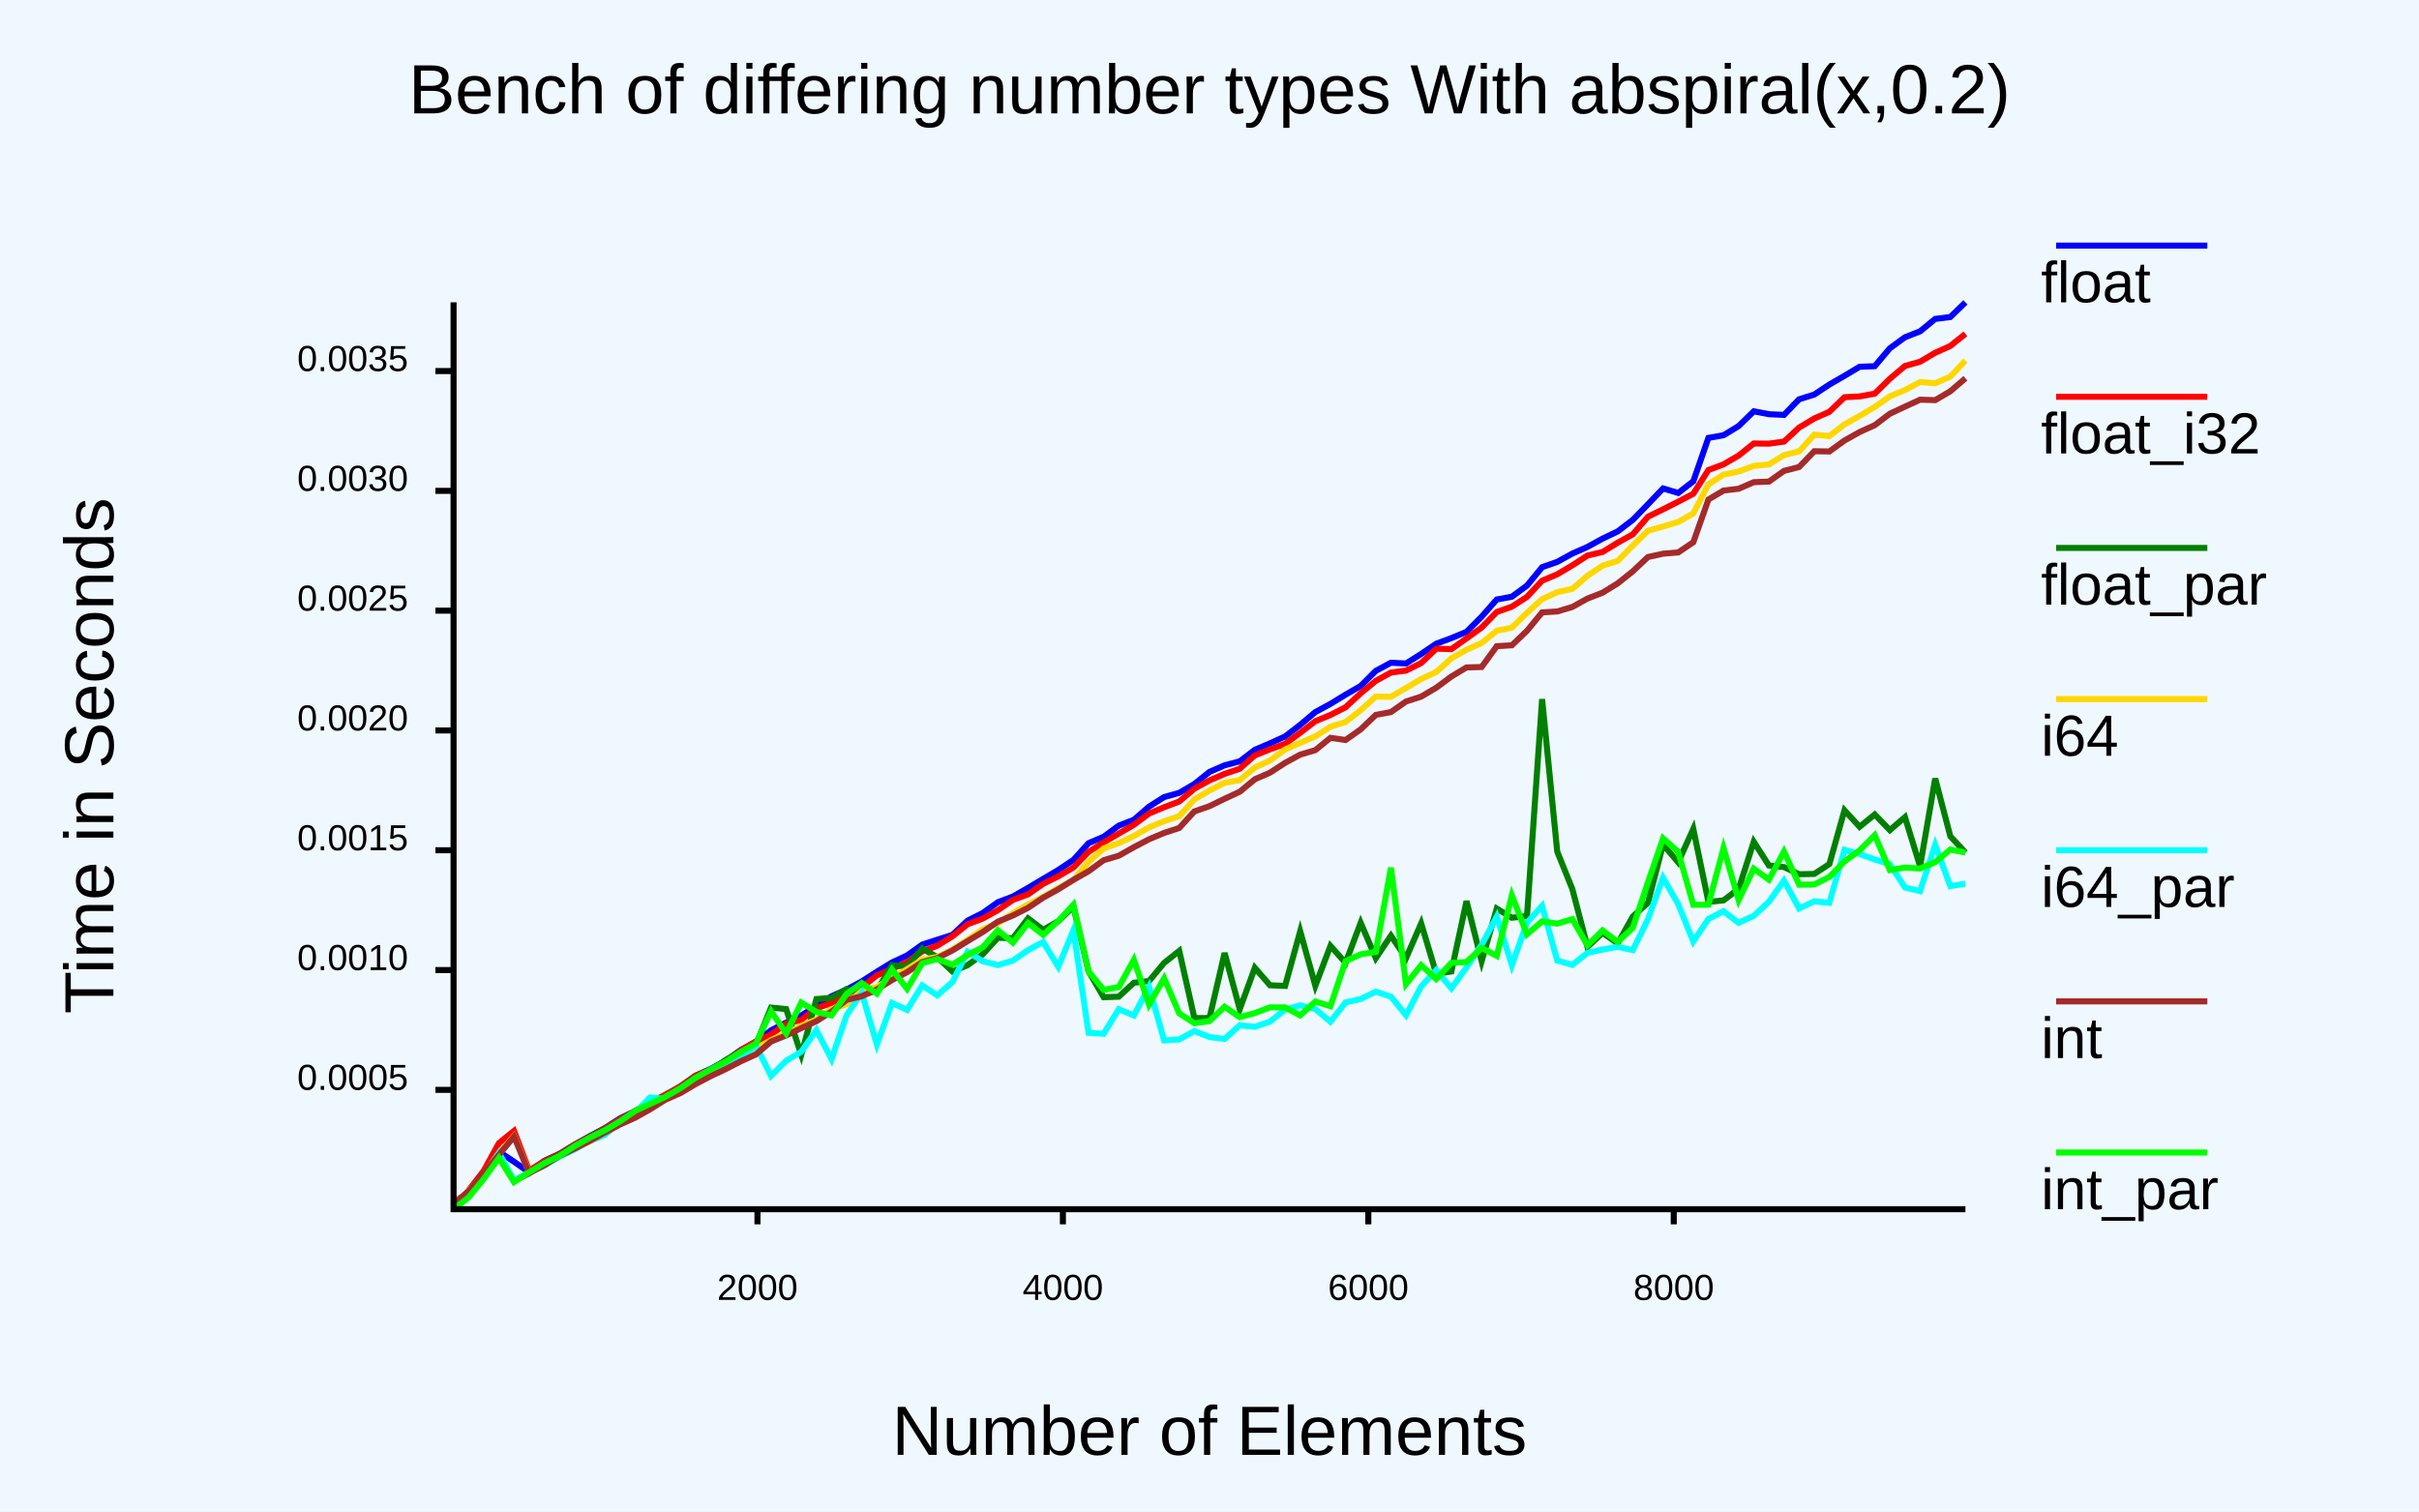
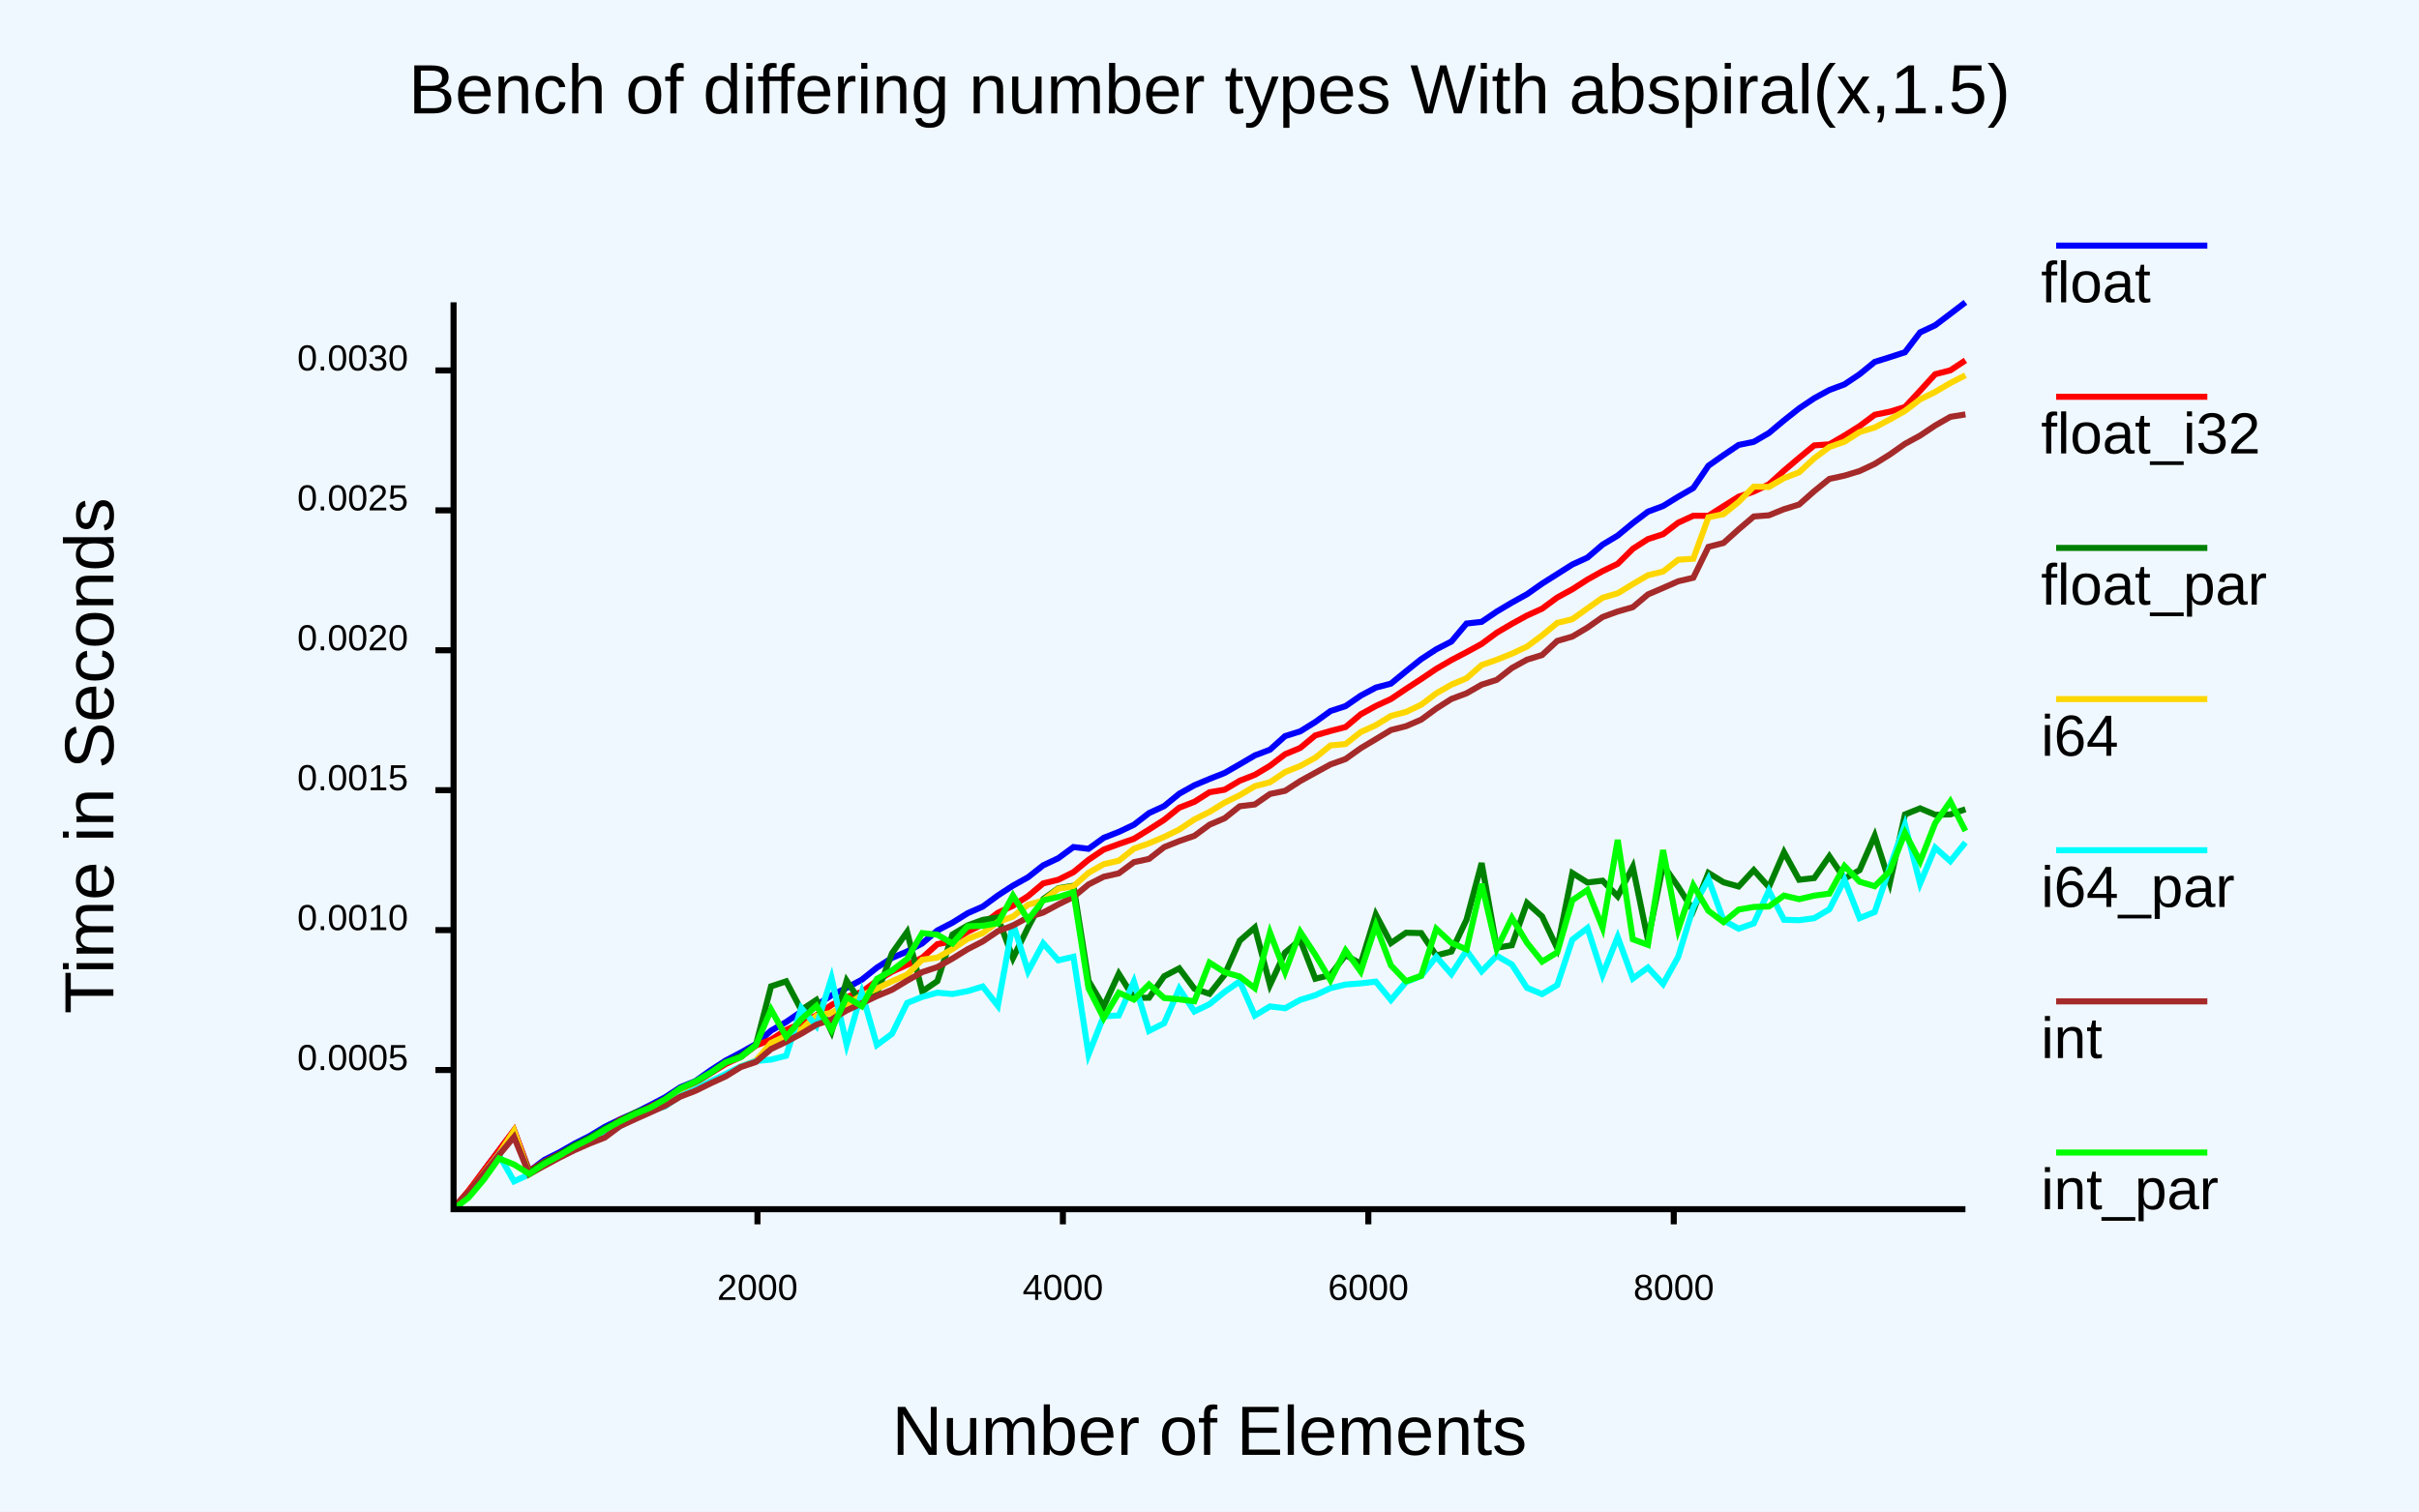
<svg xmlns="http://www.w3.org/2000/svg" class="poloto" width="800" height="500" viewBox="0 0 800 500">
  <style>.poloto {
                    font-family: "Arial";
                    stroke-width:2;
                    }
                    .poloto_text{fill: var(--poloto_fg_color,black);  }
                    .poloto_axis_lines{stroke: var(--poloto_fg_color,black);stoke-width:3;fill:none}
                    .poloto_background{fill: var(--poloto_bg_color,aliceblue); }
                    .poloto0stroke{stroke:  var(--poloto_color0,blue); }
                    .poloto1stroke{stroke:  var(--poloto_color1,red); }
                    .poloto2stroke{stroke:  var(--poloto_color2,green); }
                    .poloto3stroke{stroke:  var(--poloto_color3,gold); }
                    .poloto4stroke{stroke:  var(--poloto_color4,aqua); }
                    .poloto5stroke{stroke:  var(--poloto_color5,brown); }
                    .poloto6stroke{stroke:  var(--poloto_color6,lime); }
                    .poloto7stroke{stroke:  var(--poloto_color7,chocolate); }
                    .poloto0fill{fill:var(--poloto_color0,blue);}
                    .poloto1fill{fill:var(--poloto_color1,red);}
                    .poloto2fill{fill:var(--poloto_color2,green);}
                    .poloto3fill{fill:var(--poloto_color3,gold);}
                    .poloto4fill{fill:var(--poloto_color4,aqua);}
                    .poloto5fill{fill:var(--poloto_color5,brown);}
                    .poloto6fill{fill:var(--poloto_color6,lime);}
                    .poloto7fill{fill:var(--poloto_color7,chocolate);}</style>
  <rect class="poloto_background" fill="white" x="0" y="0" width="800" height="500" />
  <line class="poloto_axis_lines" stroke="black" x1="250.505" x2="250.505" y1="400" y2="405" />
  <text class="poloto_text" alignment-baseline="start" text-anchor="middle" x="250.505" y="430">2000</text>
  <line class="poloto_axis_lines" stroke="black" x1="351.515" x2="351.515" y1="400" y2="405" />
  <text class="poloto_text" alignment-baseline="start" text-anchor="middle" x="351.515" y="430">4000</text>
  <line class="poloto_axis_lines" stroke="black" x1="452.525" x2="452.525" y1="400" y2="405" />
  <text class="poloto_text" alignment-baseline="start" text-anchor="middle" x="452.525" y="430">6000</text>
  <line class="poloto_axis_lines" stroke="black" x1="553.535" x2="553.535" y1="400" y2="405" />
  <text class="poloto_text" alignment-baseline="start" text-anchor="middle" x="553.535" y="430">8000</text>
-   <line class="poloto_axis_lines" stroke="black" x1="150" x2="144" y1="360.519" y2="360.519" />
-   <text class="poloto_text" alignment-baseline="middle" text-anchor="end" x="135" y="360.519">0.0005</text>
-   <line class="poloto_axis_lines" stroke="black" x1="150" x2="144" y1="320.89" y2="320.89" />
-   <text class="poloto_text" alignment-baseline="middle" text-anchor="end" x="135" y="320.89">0.0010</text>
-   <line class="poloto_axis_lines" stroke="black" x1="150" x2="144" y1="281.26" y2="281.26" />
-   <text class="poloto_text" alignment-baseline="middle" text-anchor="end" x="135" y="281.26">0.0015</text>
-   <line class="poloto_axis_lines" stroke="black" x1="150" x2="144" y1="241.631" y2="241.631" />
-   <text class="poloto_text" alignment-baseline="middle" text-anchor="end" x="135" y="241.631">0.0020</text>
-   <line class="poloto_axis_lines" stroke="black" x1="150" x2="144" y1="202.002" y2="202.002" />
-   <text class="poloto_text" alignment-baseline="middle" text-anchor="end" x="135" y="202.002">0.0025</text>
-   <line class="poloto_axis_lines" stroke="black" x1="150" x2="144" y1="162.372" y2="162.372" />
-   <text class="poloto_text" alignment-baseline="middle" text-anchor="end" x="135" y="162.372">0.0030</text>
-   <line class="poloto_axis_lines" stroke="black" x1="150" x2="144" y1="122.743" y2="122.743" />
-   <text class="poloto_text" alignment-baseline="middle" text-anchor="end" x="135" y="122.743">0.0035</text>
+   <line class="poloto_axis_lines" stroke="black" x1="150" x2="144" y1="353.955" y2="353.955" />
+   <text class="poloto_text" alignment-baseline="middle" text-anchor="end" x="135" y="353.955">0.0005</text>
+   <line class="poloto_axis_lines" stroke="black" x1="150" x2="144" y1="307.672" y2="307.672" />
+   <text class="poloto_text" alignment-baseline="middle" text-anchor="end" x="135" y="307.672">0.0010</text>
+   <line class="poloto_axis_lines" stroke="black" x1="150" x2="144" y1="261.389" y2="261.389" />
+   <text class="poloto_text" alignment-baseline="middle" text-anchor="end" x="135" y="261.389">0.0015</text>
+   <line class="poloto_axis_lines" stroke="black" x1="150" x2="144" y1="215.106" y2="215.106" />
+   <text class="poloto_text" alignment-baseline="middle" text-anchor="end" x="135" y="215.106">0.0020</text>
+   <line class="poloto_axis_lines" stroke="black" x1="150" x2="144" y1="168.823" y2="168.823" />
+   <text class="poloto_text" alignment-baseline="middle" text-anchor="end" x="135" y="168.823">0.0025</text>
+   <line class="poloto_axis_lines" stroke="black" x1="150" x2="144" y1="122.54" y2="122.54" />
+   <text class="poloto_text" alignment-baseline="middle" text-anchor="end" x="135" y="122.54">0.0030</text>
  <text class="poloto_text" alignment-baseline="middle" text-anchor="start" font-size="large" x="675" y="100">float</text>
  <line class="poloto0stroke" stroke="black" x1="680" x2="730" y1="81.25" y2="81.25" />
-   <polyline class="poloto0stroke" fill="none" stroke="black" points="150,399.817 155,394.148 160,387.637 165,380.953 170,384.288 175,387.816 180,383.989 185,381.734 190,378.666 195,375.868 200,373.207 205,369.994 210,367.56 215,364.892 220,362.29 225,359.378 230,355.878 235,353.583 240,350.954 245,347.323 250,344.654 255,340.817 260,338.275 265,335.93 270,332.707 275,329.579 280,327.325 285,324.642 290,321.432 295,318.374 300,316.047 305,312.473 310,310.845 315,309.248 320,304.529 325,302.027 330,298.451 335,296.563 340,293.697 345,290.732 350,287.769 355,284.449 360,278.915 365,276.789 370,273.109 375,271.163 380,266.841 385,263.665 390,262.264 395,259.345 400,255.344 405,253.16 410,251.84 415,248.033 420,245.891 425,243.623 430,239.773 435,235.556 440,232.838 445,229.787 450,226.913 455,221.917 460,219.232 465,219.472 470,216.326 475,212.927 480,211.079 485,208.992 490,203.99 495,198.312 500,197.39 505,193.711 510,187.621 515,185.868 520,183.119 525,180.912 530,178.17 535,175.78 540,171.958 545,166.811 550,161.571 555,163.074 560,159.213 565,144.847 570,143.974 575,140.934 580,136.063 585,137.015 590,137.241 595,132.077 600,130.521 605,127.203 610,124.325 615,121.331 620,121.132 625,115.212 630,111.562 635,109.605 640,105.498 645,104.871 650,100 " />
+   <polyline class="poloto0stroke" fill="none" stroke="black" points="150,399.79 155,394.199 160,387.215 165,380.607 170,373.978 175,387.45 180,383.7 185,381.188 190,378.318 195,375.788 200,372.759 205,370.304 210,368.108 215,365.58 220,362.948 225,359.663 230,357.605 235,354.058 240,350.82 245,348.187 250,345.357 255,340.928 260,338.067 265,334.626 270,332.57 275,329.216 280,326.775 285,324.085 290,320.087 295,316.867 300,314.733 305,312.064 310,307.789 315,305.21 320,302.089 325,299.899 330,296.219 335,292.962 340,290.184 345,286.244 350,283.887 355,280.202 360,280.78 365,277.151 370,275.188 375,272.825 380,268.963 385,266.653 390,262.56 395,259.761 400,257.664 405,255.691 410,252.823 415,249.884 420,247.989 425,243.495 430,241.925 435,238.824 440,235.214 445,233.575 450,230.119 455,227.455 460,226.141 465,222.041 470,218.041 475,214.777 480,212.212 485,206.265 490,205.701 495,202.297 500,199.33 505,196.565 510,193.05 515,189.893 520,186.73 525,184.446 530,180.169 535,177.167 540,173.037 545,169.252 550,167.394 555,164.316 560,161.437 565,154.067 570,150.558 575,147.182 580,146.149 585,143.236 590,139.054 595,135.099 600,131.732 605,129.008 610,127.143 615,123.79 620,119.718 625,118.153 630,116.523 635,109.953 640,107.597 645,103.817 650,100 " />
  <text class="poloto_text" alignment-baseline="middle" text-anchor="start" font-size="large" x="675" y="150">float_i32</text>
  <line class="poloto1stroke" stroke="black" x1="680" x2="730" y1="131.25" y2="131.25" />
-   <polyline class="poloto1stroke" fill="none" stroke="black" points="150,399.729 155,393.738 160,387.249 165,378.129 170,374.1 175,387.208 180,384.109 185,381.747 190,378.671 195,376.039 200,373.307 205,370.293 210,367.616 215,364.739 220,362.151 225,359.464 230,355.835 235,353.873 240,350.929 245,347.446 250,344.494 255,342.202 260,338.642 265,337.357 270,333.534 275,331.794 280,328.723 285,326.605 290,322.649 295,320.492 300,318.199 305,314.713 310,312.828 315,309.716 320,305.745 325,303.848 330,301.094 335,297.693 340,295.849 345,292.359 350,289.868 355,286.96 360,281.784 365,278.654 370,275.74 375,272.84 380,269.113 385,267.024 390,265.117 395,260.896 400,258.148 405,255.99 410,254.299 415,249.871 420,247.878 425,246.06 430,242.416 435,238.568 440,236.512 445,233.964 450,229.328 455,225.227 460,222.473 465,221.83 470,219.331 475,214.589 480,214.719 485,211.183 490,207.59 495,202.446 500,200.675 505,197.438 510,192.09 515,189.978 520,187.015 525,183.767 530,182.588 535,179.516 540,176.749 545,170.922 550,168.486 555,165.953 560,163.339 565,155.482 570,153.605 575,150.693 580,146.7 585,146.761 590,146.079 595,141.438 600,138.436 605,136.22 610,131.395 615,131.134 620,130.217 625,125.292 630,121.067 635,119.654 640,116.691 645,114.45 650,110.422 " />
+   <polyline class="poloto1stroke" fill="none" stroke="black" points="150,399.702 155,393.819 160,387.204 165,380.531 170,373.832 175,387.381 180,384.305 185,381.73 190,379.298 195,376.469 200,374.055 205,370.466 210,368.537 215,366.077 220,363.607 225,360.287 230,358.069 235,355.021 240,351.958 245,349.625 250,345.846 255,343.904 260,340.712 265,338.401 270,335.86 275,332.432 280,329.798 285,328.13 290,324.438 295,321.433 300,319.15 305,316.811 310,312.324 315,311.354 320,308.213 325,305.777 330,301.944 335,299.612 340,296.418 345,292.229 350,291.008 355,288.515 360,284.399 365,281.037 370,279.206 375,277.469 380,274.392 385,271.193 390,267.175 395,265.232 400,262.068 405,261.228 410,258.265 415,256.302 420,253.318 425,249.493 430,247.413 435,243.268 440,241.799 445,240.5 450,236.294 455,233.542 460,231.241 465,227.876 470,224.629 475,221.254 480,218.342 485,215.734 490,213 495,209.294 500,206.352 505,203.619 510,201.345 515,197.643 520,194.927 525,191.711 530,188.917 535,186.512 540,181.538 545,178.333 550,176.714 555,172.9 560,170.602 565,170.626 570,167.431 575,164.301 580,162.6 585,160.219 590,155.687 595,151.448 600,147.331 605,146.983 610,144.076 615,140.939 620,137.208 625,136.181 630,134.64 635,129.247 640,123.78 645,122.512 650,119.202 " />
  <text class="poloto_text" alignment-baseline="middle" text-anchor="start" font-size="large" x="675" y="200">float_par</text>
  <line class="poloto2stroke" stroke="black" x1="680" x2="730" y1="181.25" y2="181.25" />
-   <polyline class="poloto2stroke" fill="none" stroke="black" points="150,399.871 155,395.455 160,388.958 165,382.481 170,390.712 175,388.094 180,384.639 185,382.068 190,379.036 195,376.208 200,373.665 205,370.979 210,368.209 215,365.341 220,362.825 225,359.986 230,356.32 235,354.297 240,350.602 245,347.903 250,345.602 255,333.306 260,333.811 265,348.894 270,330.481 275,330.082 280,327.189 285,329.167 290,327.657 295,319.311 300,319.714 305,313.76 310,316.642 315,321.374 320,319.271 325,315.661 330,310.226 335,310.349 340,303.798 345,307.576 350,304.724 355,299.864 360,321.296 365,329.87 370,329.703 375,325.077 380,324.533 385,318.513 390,314.551 395,336.781 400,336.747 405,315.25 410,333.835 415,320.152 420,325.921 425,326.131 430,308.037 435,326.069 440,312.891 445,318.521 450,305.241 455,316.943 460,309.517 465,316.938 470,305.449 475,322.126 480,321.356 485,298.087 490,317.973 495,300.558 500,303.578 505,303.026 510,231.255 515,281.693 520,294.104 525,313.227 530,308.575 535,312.083 540,303.168 545,298.629 550,279.364 555,285.244 560,274.197 565,298.359 570,297.836 575,294.034 580,278.452 585,286.302 590,286.829 595,289.191 600,289.091 605,285.83 610,268.04 615,273.501 620,269.424 625,274.604 630,270.309 635,286.585 640,257.519 645,276.636 650,282.005 " />
+   <polyline class="poloto2stroke" fill="none" stroke="black" points="150,399.883 155,395.369 160,388.862 165,381.954 170,375.259 175,387.786 180,384.502 185,381.896 190,378.817 195,376.322 200,373.32 205,370.784 210,368.061 215,366.333 220,363.582 225,360.019 230,357.944 235,354.878 240,351.333 245,349.29 250,345.619 255,326.275 260,324.622 265,334.08 270,330.766 275,341.22 280,324.399 285,331.986 290,328.714 295,315.325 300,308.283 305,327.952 310,324.549 315,309.128 320,306.124 325,304.299 330,303.481 335,316.946 340,306.769 345,297.423 350,293.812 355,292.996 360,324.456 365,332.915 370,322.112 375,330.058 380,330.039 385,322.934 390,320.329 395,327.057 400,328.746 405,322.462 410,311.181 415,306.802 420,325.814 425,315.097 430,310.907 435,323.749 440,322.527 445,315.911 450,318.811 455,302.535 460,311.96 465,308.547 470,308.658 475,316.059 480,314.75 485,304.237 490,285.503 495,313.476 500,312.68 505,298.692 510,303.136 515,313.692 520,288.788 525,291.919 530,291.325 535,296.496 540,286.766 545,310.985 550,286.14 555,293.309 560,301.203 565,288.745 570,291.845 575,293.243 580,287.829 585,293.433 590,281.926 595,291.019 600,290.451 605,283.237 610,290.64 615,287.835 620,276.441 625,292.031 630,269.414 635,267.404 640,269.517 645,269.405 650,267.69 " />
  <text class="poloto_text" alignment-baseline="middle" text-anchor="start" font-size="large" x="675" y="250">i64</text>
  <line class="poloto3stroke" stroke="black" x1="680" x2="730" y1="231.25" y2="231.25" />
-   <polyline class="poloto3stroke" fill="none" stroke="black" points="150,399.771 155,393.93 160,388.523 165,381.545 170,375.764 175,387.787 180,385.445 185,382.34 190,379.77 195,377.597 200,374.915 205,371.261 210,368.896 215,366.122 220,363.818 225,360.651 230,357.658 235,354.066 240,352.611 245,350.22 250,346.85 255,344.078 260,341.8 265,339.379 270,337.252 275,333.839 280,332.2 285,327.76 290,326.486 295,323.467 300,320.603 305,317.427 310,316.577 315,314.084 320,310.871 325,307.384 330,305.403 335,302.077 340,299.154 345,296.664 350,293.767 355,291.11 360,285.097 365,280.669 370,278.907 375,276.522 380,273.691 385,271.652 390,269.978 395,264.428 400,261.51 405,258.932 410,258.062 415,253.898 420,251.575 425,247.924 430,245.732 435,243.593 440,240.401 445,238.828 450,234.938 455,230.417 460,230.503 465,227.561 470,224.618 475,222.29 480,217.769 485,214.927 490,212.706 495,208.645 500,207.623 505,202.71 510,198.187 515,195.881 520,194.795 525,190.447 530,187.099 535,185.557 540,180.467 545,175.577 550,174.167 555,172.657 560,169.838 565,160.207 570,156.991 575,155.963 580,154.13 585,153.631 590,150.543 595,149.308 600,143.775 605,144.257 610,140.38 615,137.588 620,134.61 625,131.11 630,129.024 635,126.378 640,126.78 645,124.572 650,119.263 " />
+   <polyline class="poloto3stroke" fill="none" stroke="black" points="150,399.719 155,394.529 160,388.053 165,381.697 170,374.04 175,388.545 180,385.344 185,382.603 190,380.039 195,377.589 200,375.512 205,372.369 210,369.573 215,367.612 220,365.651 225,362.212 230,360.14 235,357.821 240,355.556 245,352.768 250,350.86 255,344.99 260,342.634 265,340.536 270,336.033 275,335.014 280,332.365 285,329.203 290,327.045 295,324.585 300,322.375 305,317.466 310,316.773 315,313.93 320,310.581 325,308.666 330,304.994 335,303.192 340,299.271 345,297.881 350,293.956 355,293.178 360,288.711 365,285.865 370,284.723 375,280.732 380,278.978 385,276.846 390,274.405 395,271.062 400,268.564 405,265.502 410,263.051 415,260.063 420,258.76 425,255.391 430,253.379 435,250.641 440,246.591 445,246.123 450,242.165 455,239.887 460,236.818 465,235.496 470,233.131 475,229.341 480,226.466 485,224.376 490,219.999 495,218.238 500,216.235 505,213.893 510,210.178 515,206.055 520,204.817 525,201.243 530,197.717 535,196.253 540,193.205 545,190.285 550,189.058 555,185.159 560,184.827 565,171.119 570,170.082 575,166.026 580,160.959 585,161.082 590,158.168 595,156.237 600,151.601 605,147.854 610,146.116 615,142.924 620,141.4 625,138.74 630,135.932 635,132.121 640,129.633 645,126.699 650,124.136 " />
  <text class="poloto_text" alignment-baseline="middle" text-anchor="start" font-size="large" x="675" y="300">i64_par</text>
  <line class="poloto4stroke" stroke="black" x1="680" x2="730" y1="281.25" y2="281.25" />
-   <polyline class="poloto4stroke" fill="none" stroke="black" points="150,399.865 155,394.783 160,388.712 165,381.359 170,390.495 175,387.685 180,385.627 185,382.583 190,380.25 195,377.417 200,375.415 205,371.246 210,368.098 215,363.042 220,363.492 225,360.188 230,357.099 235,354.815 240,352.469 245,349.999 250,345.848 255,355.917 260,350.902 265,347.91 270,340.77 275,350.378 280,335.834 285,328.388 290,345.562 295,331.78 300,334.079 305,325.978 310,329.246 315,324.841 320,314.799 325,317.989 330,319.237 335,317.753 340,314.282 345,311.604 350,319.81 355,307.721 360,341.651 365,341.966 370,333.834 375,335.919 380,326.41 385,344.156 390,343.845 395,341.075 400,343.033 405,343.694 410,339.161 415,339.66 420,337.967 425,333.946 430,332.576 435,333.782 440,337.978 445,331.605 450,330.467 455,328.036 460,329.666 465,335.829 470,326.307 475,320.903 480,326.944 485,320.052 490,312.581 495,303.213 500,319.296 505,305.241 510,299.656 515,317.728 520,319.179 525,315.22 530,314.108 535,313.201 540,314.296 545,304.111 550,290.365 555,299.055 560,311.426 565,303.981 570,301.425 575,305.262 580,302.957 585,298.307 590,291.28 595,300.512 600,298.165 605,298.645 610,281.13 615,282.494 620,284.331 625,285.843 630,293.575 635,294.773 640,279.462 645,293.134 650,292.313 " />
+   <polyline class="poloto4stroke" fill="none" stroke="black" points="150,399.854 155,395.026 160,388.391 165,382.011 170,390.777 175,388.48 180,385.415 185,382.719 190,380.148 195,377.773 200,375.741 205,372.576 210,369.789 215,367.533 220,365.949 225,362.537 230,360.286 235,357.722 240,355.277 245,352.782 250,350.975 255,350.512 260,349.222 265,333.437 270,339.375 275,323.489 280,345.563 285,328.349 290,345.676 295,341.987 300,331.785 305,329.764 310,328.372 315,328.814 320,327.862 325,326.332 330,332.705 335,305.398 340,321.319 345,312.045 350,317.675 355,316.499 360,348.796 365,336.176 370,335.903 375,324.645 380,341.002 385,338.479 390,327.047 395,334.588 400,332.171 405,328.118 410,324.624 415,335.93 420,332.921 425,333.517 430,330.757 435,329.21 440,326.877 445,325.682 450,325.296 455,324.716 460,330.781 465,324.851 470,322.854 475,316.485 480,322.202 485,314.446 490,321.3 495,316.172 500,319.049 505,326.768 510,328.831 515,325.848 520,310.822 525,306.992 530,322.449 535,309.94 540,323.695 545,320.06 550,325.512 555,316.516 560,300.149 565,290.731 570,304.463 575,307.205 580,305.44 585,294.602 590,304.259 595,304.4 600,303.724 605,300.796 610,290.988 615,303.705 620,301.679 625,286.881 630,272.797 635,292.273 640,280.407 645,284.882 650,278.672 " />
  <text class="poloto_text" alignment-baseline="middle" text-anchor="start" font-size="large" x="675" y="350">int</text>
  <line class="poloto5stroke" stroke="black" x1="680" x2="730" y1="331.25" y2="331.25" />
-   <polyline class="poloto5stroke" fill="none" stroke="black" points="150,398.042 155,394.076 160,388.066 165,382.023 170,375.949 175,388.052 180,385.45 185,382.374 190,379.956 195,377.412 200,374.65 205,372.003 210,369.746 215,366.948 220,363.799 225,361.588 230,358.62 235,355.999 240,353.644 245,351.066 250,348.798 255,344.514 260,342.517 265,340.075 270,337.79 275,334.63 280,330.741 285,329.545 290,327.28 295,324.19 300,321.571 305,318.254 310,316.934 315,314.382 320,311.313 325,308.304 330,304.875 335,302.833 340,300.292 345,296.941 350,294.163 355,291.045 360,288.205 365,284.544 370,283.063 375,280.246 380,277.622 385,275.527 390,273.879 395,268.407 400,266.668 405,264.224 410,261.905 415,257.771 420,255.596 425,252.352 430,249.622 435,248.143 440,244.069 445,244.794 450,241.266 455,236.481 460,235.548 465,232.048 470,230.435 475,227.483 480,223.785 485,220.778 490,220.645 495,213.754 500,213.455 505,208.653 510,202.576 515,202.27 520,200.776 525,197.994 530,196.057 535,192.969 540,188.985 545,184.257 550,183.156 555,182.742 560,179.365 565,165.241 570,162.269 575,161.672 580,159.5 585,159.311 590,155.772 595,154.482 600,149.265 605,149.337 610,145.724 615,142.909 620,140.647 625,136.855 630,134.515 635,132.218 640,132.365 645,129.424 650,125.132 " />
+   <polyline class="poloto5stroke" fill="none" stroke="black" points="150,399.358 155,394.284 160,388.211 165,382.068 170,376.094 175,388.379 180,385.654 185,382.958 190,380.466 195,378.264 200,376.307 205,372.539 210,370.235 215,368.002 220,365.726 225,362.759 230,360.829 235,358.364 240,356.059 245,352.978 250,351.282 255,347.015 260,344.617 265,341.941 270,338.956 275,337.203 280,334.241 285,331.876 290,329.497 295,327.408 300,324.394 305,321.568 310,319.906 315,317.079 320,313.999 325,311.425 330,308.045 335,306.138 340,303.436 345,301.865 350,299.179 355,296.705 360,292.561 365,290.022 370,288.897 375,285.2 380,284.124 385,280.226 390,278.217 395,276.487 400,272.814 405,270.676 410,266.709 415,266.102 420,262.641 425,261.593 430,258.368 435,255.607 440,252.876 445,251.076 450,247.508 455,244.515 460,241.495 465,240.215 470,238.056 475,234.392 480,231.214 485,229.341 490,226.484 495,224.888 500,220.977 505,218.213 510,216.678 515,212.023 520,210.568 525,207.601 530,204.099 535,202.275 540,200.846 545,196.635 550,194.488 555,192.285 560,191.107 565,180.903 570,179.604 575,175.101 580,170.848 585,170.458 590,168.434 595,166.892 600,162.47 605,158.424 610,157.336 615,155.816 620,153.458 625,150.334 630,146.816 635,144.084 640,140.751 645,137.889 650,137.077 " />
  <text class="poloto_text" alignment-baseline="middle" text-anchor="start" font-size="large" x="675" y="400">int_par</text>
  <line class="poloto6stroke" stroke="black" x1="680" x2="730" y1="381.25" y2="381.25" />
-   <polyline class="poloto6stroke" fill="none" stroke="black" points="150,400 155,396.055 160,389.961 165,383.027 170,391.015 175,387.795 180,384.796 185,382.424 190,379.162 195,376.357 200,373.9 205,370.962 210,367.497 215,365.14 220,362.842 225,359.973 230,356.539 235,353.737 240,351.178 245,347.972 250,345.165 255,334.523 260,341.855 265,331.665 270,334.733 275,335.903 280,328.777 285,325.198 290,328.713 295,320.715 300,327.091 305,318.616 310,317.262 315,319.121 320,315.895 325,313.354 330,307.725 335,311.81 340,305.327 345,309.242 350,304.644 355,299.263 360,321.323 365,327.435 370,326.51 375,317.482 380,332.312 385,323.63 390,335.223 395,338.463 400,337.779 405,333.04 410,336.469 415,335.119 420,333.225 425,333.251 430,335.889 435,331.31 440,332.837 445,317.941 450,315.687 455,314.865 460,287.023 465,325.54 470,319.284 475,323.857 480,318.503 485,318.231 490,313.595 495,316.196 500,296.183 505,309.052 510,304.793 515,305.529 520,304.061 525,312.676 530,307.774 535,311.57 540,306.949 545,291.887 550,277.305 555,281.737 560,299.301 565,299.277 570,280.524 575,297.748 580,287.353 585,290.991 590,281.689 595,292.645 600,292.589 605,290.081 610,284.955 615,281.306 620,276.3 625,287.8 630,286.989 635,287.291 640,285.206 645,281.017 650,282.029 " />
-   <text class="poloto_text" alignment-baseline="start" text-anchor="middle" font-size="x-large" x="400" y="37.5">Bench of differing number types With abspiral(x,0.2)</text>
+   <polyline class="poloto6stroke" fill="none" stroke="black" points="150,400 155,396.122 160,390.203 165,383.206 170,385.204 175,388.305 180,385 185,382.259 190,379.258 195,376.769 200,373.719 205,370.967 210,368.506 215,366.453 220,363.632 225,360.049 230,357.734 235,354.805 240,351.447 245,349.706 250,345.705 255,333.976 260,342.944 265,337.154 270,332.73 275,340.692 280,329.835 285,332.86 290,323.799 295,321.028 300,317.196 305,308.656 310,309.188 315,312.103 320,306.434 325,306.232 330,305.386 335,296.244 340,304.229 345,297.81 350,296.717 355,295.138 360,326.936 365,336.778 370,328.393 375,330.638 380,325.659 385,330.123 390,330.578 395,331.199 400,318.435 405,321.595 410,323.047 415,326.878 420,308.497 425,321.561 430,308.245 435,315.828 440,324.236 445,314.387 450,321.377 455,306.131 460,319.346 465,324.578 470,322.78 475,307.247 480,311.924 485,314.027 490,292.383 495,313.853 500,303.619 505,311.867 510,318.091 515,315.038 520,297.795 525,294.38 530,306.872 535,277.834 540,310.716 545,312.546 550,281.205 555,307.473 560,292.845 565,301.287 570,305.006 575,300.888 580,300.011 585,299.847 590,296.245 595,297.444 600,296.271 605,295.603 610,286.488 615,291.667 620,293.155 625,288.144 630,275.506 635,284.977 640,272.27 645,265.109 650,274.873 " />
+   <text class="poloto_text" alignment-baseline="start" text-anchor="middle" font-size="x-large" x="400" y="37.5">Bench of differing number types With abspiral(x,1.5)</text>
  <text class="poloto_text" alignment-baseline="start" text-anchor="middle" font-size="x-large" x="400" y="481.25">Number of Elements</text>
  <text class="poloto_text" alignment-baseline="start" text-anchor="middle" font-size="x-large" transform="rotate(-90,37.5,250)" x="37.5" y="250">Time in Seconds</text>
  <path stroke="black" fill="none" class="poloto_axis_lines" d=" M 150 100 L 150 400 L 650 400" />
</svg>
